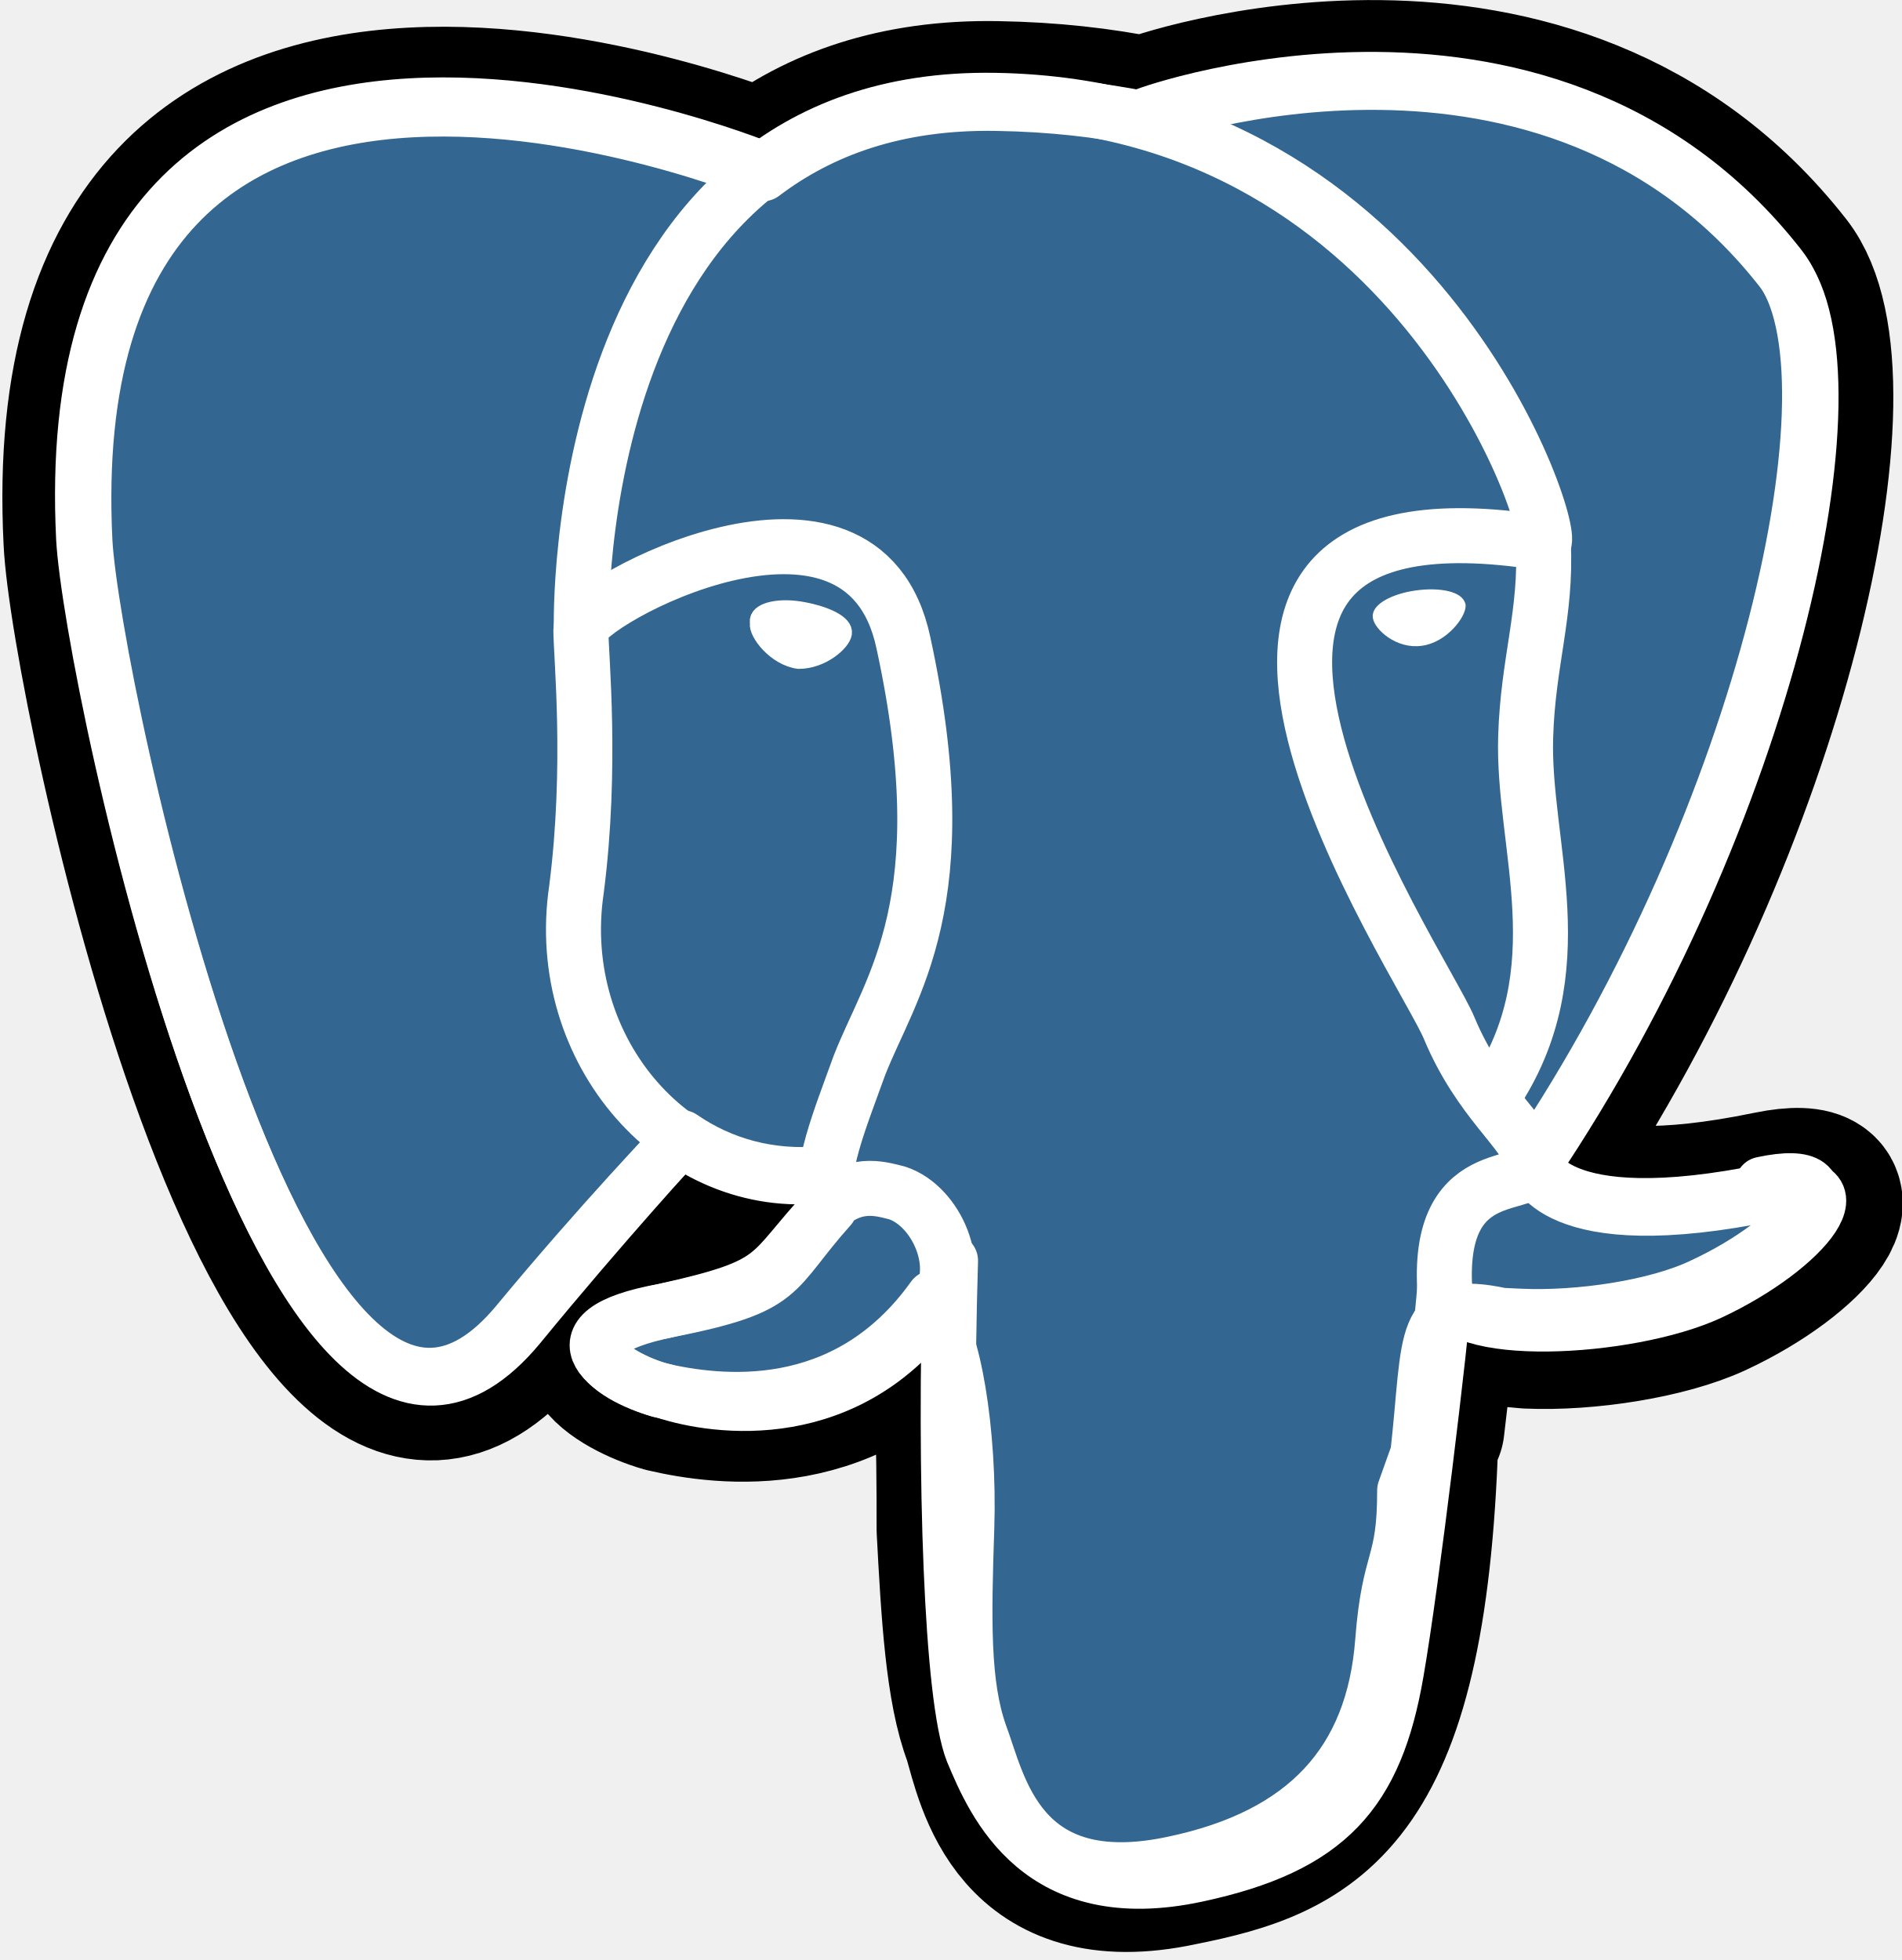
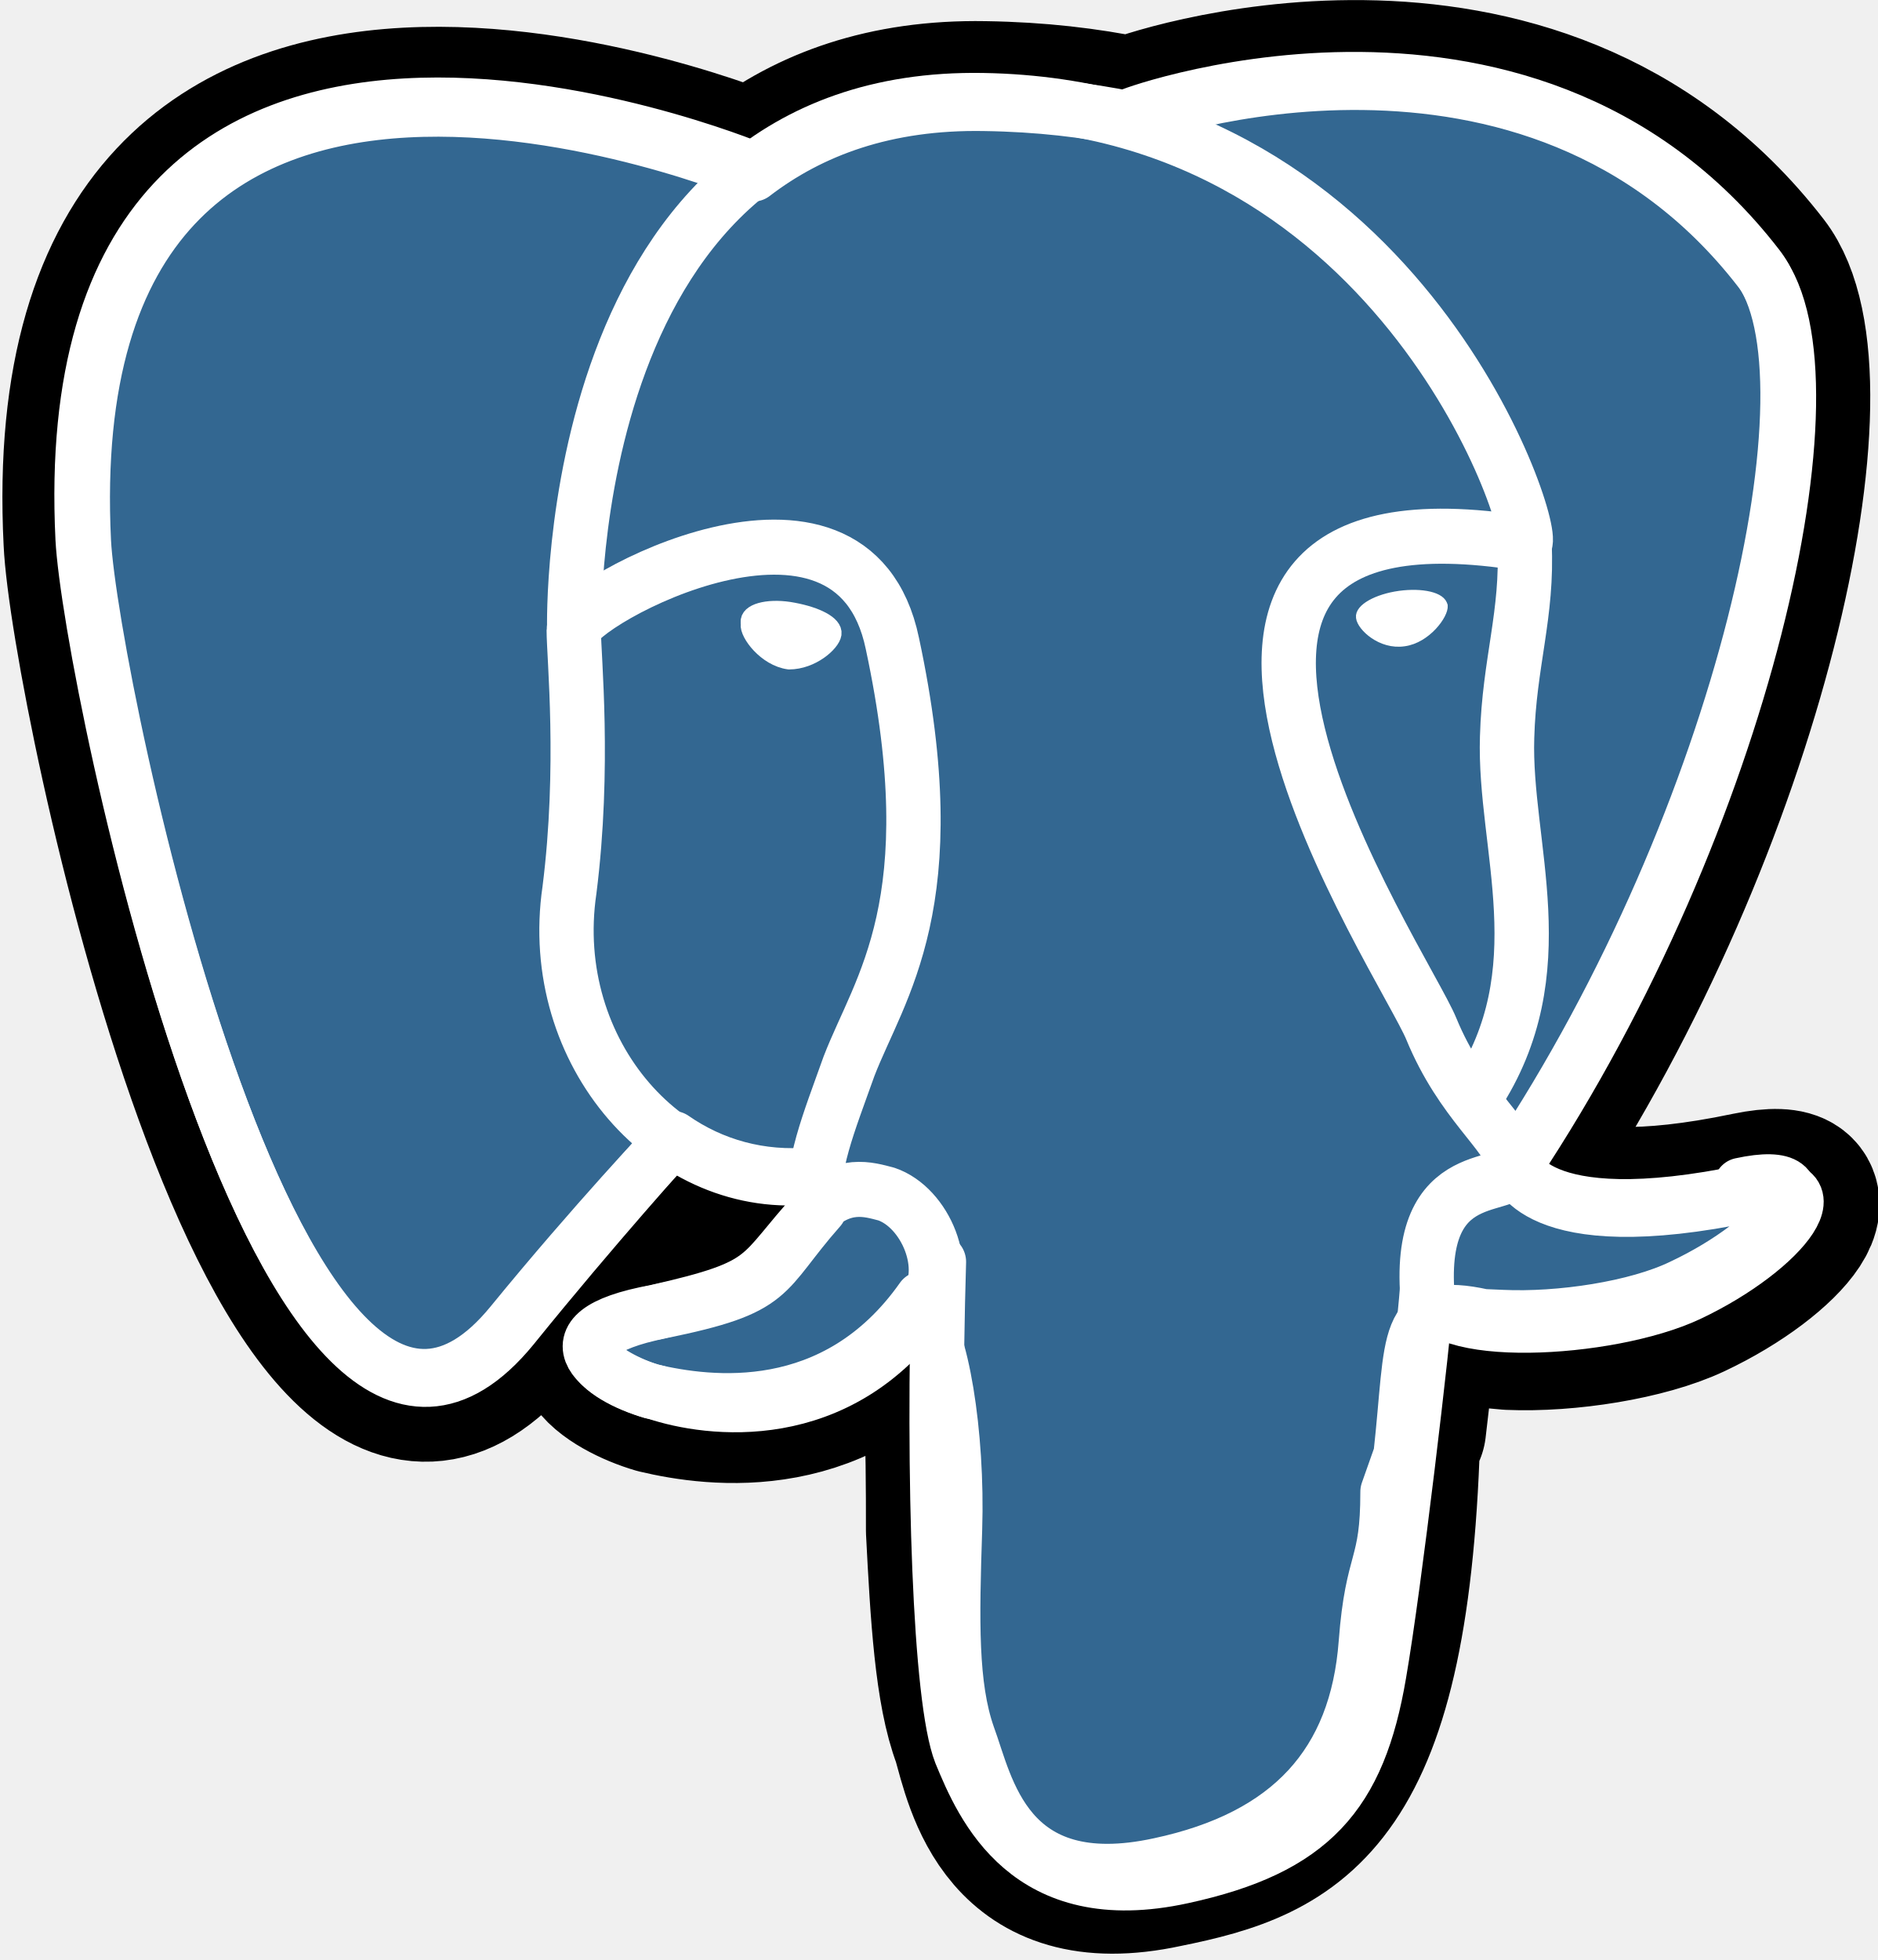
- <svg xmlns="http://www.w3.org/2000/svg" width="432.1" height="445.4">
-   <g fill="none" stroke="#FFF" stroke-width="12.5" stroke-linecap="round" stroke-linejoin="round">
-     <path fill="#000" stroke="#000" stroke-width="37.4" d="M323.2 324.2c2.8-23.6 2-27 19.6-23.2l4.4.4c13.5.6 31.2-2.2 41.6-7 22.4-10.4 35.6-27.7 13.6-23.2-50.3 10.4-53.8-6.6-53.8-6.6 53-78.8 75.3-179 56.2-203.3C352.5-5.5 262 26 260.5 27h-.5c-10-2-21-3.3-33.5-3.5-22.8-.4-40 6-53 16 0 0-161.6-66.6-154 83.5C21 155 65.2 364.7 118 301.3c19.2-23.2 37.8-42.8 37.8-42.8 9.2 6.2 20.3 9.3 32 8.2l.8-.8c-.3 2-.2 5 .4 9-13.6 15-9.6 17-36.8 23-27.4 5-11.3 15-.8 18 12.8 3 42.4 7 62.3-21l-.8 3.2c5 4.2 5 30.5 5 49.4 1 19 2 36.4 6 46.7 3 10.3 8 37 44 29.3 30-6 52-15 54-101" />
-     <path fill="#336791" d="M402.4 271.2c-50.3 10.4-53.8-6.6-53.8-6.6 53-78.8 75.3-179 56.2-203.3C352.5-5.5 262 26 260.5 27h-.5c-10-2-21-3.3-33.5-3.5-22.8-.4-40 6-53.2 16 0 0-161.4-66.6-154 83.5 1.7 32 46 241.7 98.6 178.3 19-23.2 37-42.8 37-42.8 9 6.2 20 9.3 32 8.2l1-.8c-1 2 0 5 0 9-14 15-10 17-37 23-27.7 5-11 15-1 18 13 3 42.2 7 62.2-21l-.7 3.2c5.2 4.2 9 27.6 8.3 49-.7 21-1 35.7 3 47 4.3 11.4 8.5 37 44 29.4 30-6.3 45.4-23 47.5-50.5 1.5-19.6 5-16.7 5-34.3l3-8.4c3-26.8.4-35.4 19-31.4l4.3.2c13.3.6 31-2 41.4-7 22.4-10.4 35.6-27.7 13.6-23z" />
-     <path d="M216 286.5c-1.5 49.5.2 99.4 5 111.5 5 12 15.3 35.7 51 28 29.8-6.4 40.6-18.7 45.3-46 3.5-20 10.2-76 11-87.3M173 38.3s-161.4-66-154 84c1.7 32 46 241.7 98.6 178.4 19.2-23.2 36.6-41.3 36.6-41.3M260.4 26.2c-5.6 1.8 89.8-35 144 34.4 19.2 24.5-3 124.6-56 203.4" />
-     <path d="M348.3 264s3.4 17 53.7 6.6c22-4.6 8.8 12.8-13.5 23.2-18.4 8.5-59.5 10.7-60.2-1-1.7-30.5 21.7-21.2 20-29-1.6-6.7-12-13.4-19-30.2-6-14.6-82.7-126.8 21.4-110.2 3.8-.8-27.2-99-124.6-100.6-97-1.6-94 119.8-94 119.8" stroke-linejoin="bevel" />
-     <path d="M188.6 274.3c-13.6 15.2-9.6 18-36.7 23.4-28 5.7-12 15.8-1 18.4 12 4 42 8 62-20 6-8 0-22-9-25-4-1-10-3-17 4zm-1-.2c-1.2-9 3-19 7.7-32 7-18 22.8-37 10-96-9.3-44-73.3-9-73.3-3s2.6 31-1 59c-5.5 37 23.2 69 56.2 65" />
-     <path fill="#FFF" stroke-width="4.2" d="M172.5 141.7c-.3 2 3.8 7.5 9 8.2 5.2 0 9.7-4 10-6 .3-2-3.7-4-9-5-5.2-1-9.7 0-10 2z" />
-     <path fill="#FFF" stroke-width="2.1" d="M332 137.5c.2 2-3.8 7.5-9 8.2-5.3.8-9.8-3.5-10-5.5-.3-2 3.7-4.3 9-5 5.2-.7 9.7.3 10 2.4z" />
-     <path d="M350.7 123.4c.8 16-3.5 27-4 44-.8 24.7 11.8 53-7.2 81.4" />
+ <svg xmlns="http://www.w3.org/2000/svg" width="46pt" height="48pt" viewBox="0 0 46 48" version="1.1">
+   <g id="surface1">
+     <path style="fill-rule:nonzero;fill:rgb(0%,0%,0%);fill-opacity:1;stroke-width:37.4;stroke-linecap:round;stroke-linejoin:round;stroke:rgb(0%,0%,0%);stroke-opacity:1;stroke-miterlimit:4;" d="M 323.193 324.189 C 326.018 300.614 325.211 297.21 342.783 301.012 L 347.185 301.411 C 360.685 301.99 378.404 299.202 388.785 294.385 C 411.2 283.992 424.406 266.718 402.395 271.208 C 352.101 281.602 348.615 264.617 348.615 264.617 C 401.588 185.815 423.893 85.61 404.817 61.311 C 352.504 -5.505 262.003 26.002 260.499 27.016 L 259.985 27.016 C 250.007 24.988 239.001 23.684 226.492 23.503 C 203.711 23.105 186.505 29.515 173.482 39.51 C 173.482 39.51 11.886 -27.088 19.516 122.983 C 20.984 154.997 65.189 364.713 118.015 301.302 C 137.201 278.089 155.8 258.497 155.8 258.497 C 165.008 264.69 176.087 267.804 187.789 266.718 L 188.596 265.885 C 188.303 267.913 188.413 270.882 189 274.902 C 175.39 289.895 179.389 291.886 152.205 297.898 C 124.802 302.896 140.906 312.891 151.398 315.896 C 164.201 318.902 193.806 322.886 213.689 294.892 L 212.882 298.115 C 217.908 302.316 217.908 328.608 217.908 347.511 C 218.898 366.488 219.889 383.907 223.887 394.191 C 226.895 404.513 231.885 431.202 267.909 423.489 C 297.917 417.513 319.891 408.496 321.909 322.487 " transform="matrix(0.106481,0,0,0.107865,0,0)" />
+     <path style="fill-rule:nonzero;fill:rgb(20%,40.392%,56.863%);fill-opacity:1;stroke-width:12.5;stroke-linecap:round;stroke-linejoin:round;stroke:rgb(100%,100%,100%);stroke-opacity:1;stroke-miterlimit:4;" d="M 402.395 271.208 C 352.101 281.602 348.615 264.617 348.615 264.617 C 401.588 185.815 423.893 85.61 404.817 61.311 C 352.504 -5.505 262.003 26.002 260.499 27.016 L 259.985 27.016 C 250.007 24.988 239.001 23.684 226.492 23.503 C 203.711 23.105 186.505 29.515 173.299 39.51 C 173.299 39.51 11.886 -27.088 19.296 122.983 C 20.984 154.997 65.299 364.713 117.905 301.302 C 136.908 278.089 154.883 258.497 154.883 258.497 C 163.908 264.69 174.913 267.804 186.909 266.718 L 187.899 265.885 C 186.909 267.913 187.899 270.882 187.899 274.902 C 173.886 289.895 177.885 291.886 150.885 297.898 C 123.188 302.896 139.916 312.891 149.894 315.896 C 162.917 318.902 192.118 322.886 212.111 294.892 L 211.414 298.115 C 216.587 302.316 220.402 325.71 219.705 347.113 C 219.008 368.117 218.715 382.784 222.713 394.083 C 227.005 405.49 231.188 431.094 266.698 423.489 C 296.707 417.188 312.114 400.493 314.205 373.006 C 315.709 353.414 319.194 356.311 319.194 338.711 L 322.202 330.31 C 325.211 303.511 322.606 294.892 341.205 298.912 L 345.497 299.093 C 358.814 299.709 376.496 297.101 386.914 292.104 C 409.292 281.71 422.499 264.4 400.488 269.108 Z M 402.395 271.208 " transform="matrix(0.106481,0,0,0.107865,0,0)" />
+     <path style="fill:none;stroke-width:12.5;stroke-linecap:round;stroke-linejoin:round;stroke:rgb(100%,100%,100%);stroke-opacity:1;stroke-miterlimit:4;" d="M 216 286.49 C 214.496 335.995 216.183 385.898 220.989 397.994 C 226.015 410.017 236.287 433.701 272.018 425.988 C 301.806 419.614 312.591 407.301 317.287 379.996 C 320.808 360.005 327.485 303.982 328.292 292.683 M 173.005 38.315 C 173.005 38.315 11.592 -27.704 19.003 122.295 C 20.69 154.309 65.005 363.989 117.611 300.686 C 136.798 277.509 154.186 259.402 154.186 259.402 M 260.389 26.183 C 254.812 27.994 350.193 -8.8 404.413 60.586 C 423.599 85.103 401.405 185.199 348.395 264.001 " transform="matrix(0.106481,0,0,0.107865,0,0)" />
+     <path style="fill:none;stroke-width:12.5;stroke-linecap:round;stroke-linejoin:bevel;stroke:rgb(100%,100%,100%);stroke-opacity:1;stroke-miterlimit:4;" d="M 348.285 264.001 C 348.285 264.001 351.697 280.986 401.992 270.592 C 424.003 265.993 410.796 283.412 388.492 293.806 C 370.113 302.316 328.989 304.489 328.292 292.792 C 326.605 262.299 350.01 271.606 348.285 263.784 C 346.708 257.085 336.289 250.385 329.283 233.618 C 323.303 218.987 246.595 106.796 350.707 123.418 C 354.485 122.585 323.486 24.408 226.088 22.815 C 129.094 21.185 132.102 142.611 132.102 142.611 " transform="matrix(0.106481,0,0,0.107865,0,0)" />
+     <path style="fill:none;stroke-width:12.5;stroke-linecap:round;stroke-linejoin:round;stroke:rgb(100%,100%,100%);stroke-opacity:1;stroke-miterlimit:4;" d="M 188.596 274.286 C 174.986 289.496 178.985 292.285 151.912 297.717 C 123.885 303.403 139.916 313.506 150.885 316.114 C 162.917 320.097 192.889 324.117 212.882 296.087 C 218.898 288.084 212.882 274.105 203.894 271.099 C 199.895 270.085 193.916 268.094 186.909 275.083 Z M 187.606 274.105 C 186.395 265.088 190.614 255.093 195.31 242.092 C 202.317 224.093 218.091 205.117 205.288 146.088 C 196.007 102.088 131.992 137.107 131.992 143.082 C 131.992 149.094 134.596 174.118 131.001 202.111 C 125.499 239.086 154.186 271.099 187.202 267.116 " transform="matrix(0.106481,0,0,0.107865,0,0)" />
+     <path style="fill-rule:nonzero;fill:rgb(100%,100%,100%);fill-opacity:1;stroke-width:4.2;stroke-linecap:round;stroke-linejoin:round;stroke:rgb(100%,100%,100%);stroke-opacity:1;stroke-miterlimit:4;" d="M 172.492 141.706 C 172.198 143.698 176.307 149.202 181.516 149.891 C 186.689 149.891 191.201 145.907 191.495 143.915 C 191.788 141.887 187.789 139.895 182.507 138.918 C 177.298 137.904 172.785 138.918 172.492 140.909 Z M 172.492 141.706 " transform="matrix(0.106481,0,0,0.107865,0,0)" />
+     <path style="fill-rule:nonzero;fill:rgb(100%,100%,100%);fill-opacity:1;stroke-width:2.1;stroke-linecap:round;stroke-linejoin:round;stroke:rgb(100%,100%,100%);stroke-opacity:1;stroke-miterlimit:4;" d="M 331.997 137.505 C 332.217 139.497 328.182 145.002 323.01 145.69 C 317.69 146.486 313.215 142.213 312.995 140.185 C 312.701 138.193 316.7 135.912 321.982 135.188 C 327.192 134.5 331.704 135.514 331.997 137.614 Z M 331.997 137.505 " transform="matrix(0.106481,0,0,0.107865,0,0)" />
+     <path style="fill:none;stroke-width:12.5;stroke-linecap:round;stroke-linejoin:round;stroke:rgb(100%,100%,100%);stroke-opacity:1;stroke-miterlimit:4;" d="M 350.707 123.418 C 351.514 139.388 347.185 150.398 346.708 167.382 C 345.901 192.116 358.484 220.4 339.518 248.792 " transform="matrix(0.106481,0,0,0.107865,0,0)" />
  </g>
</svg>
